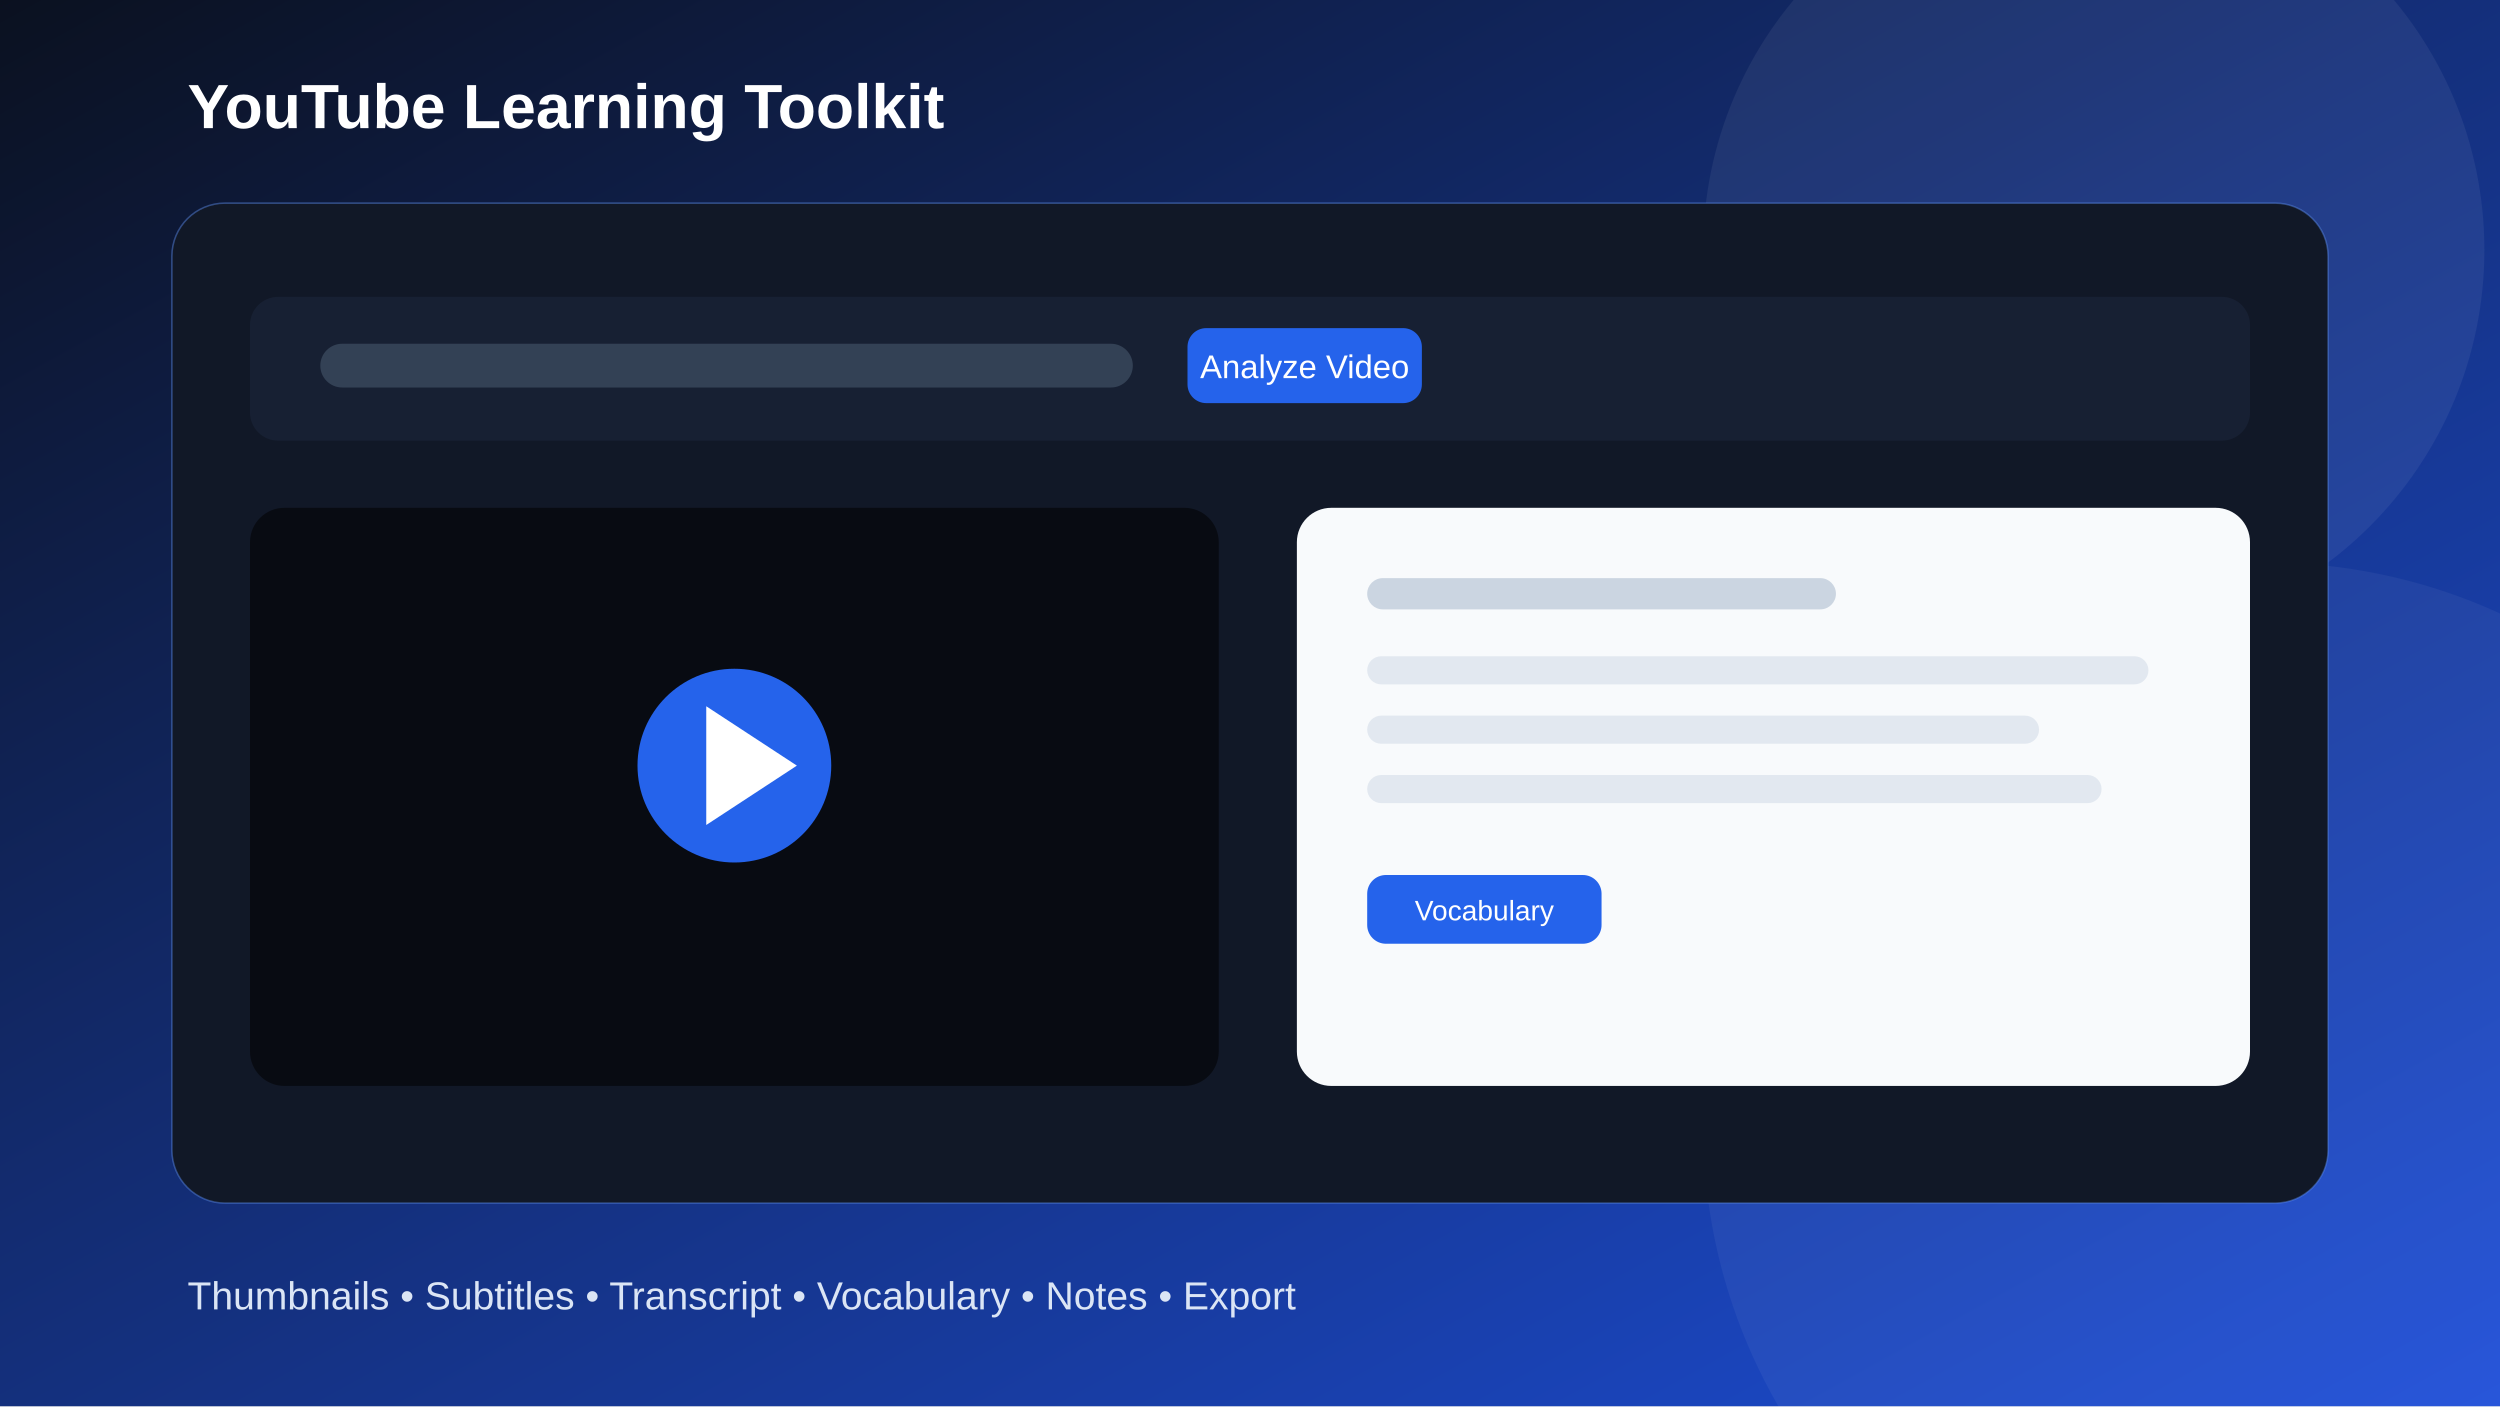
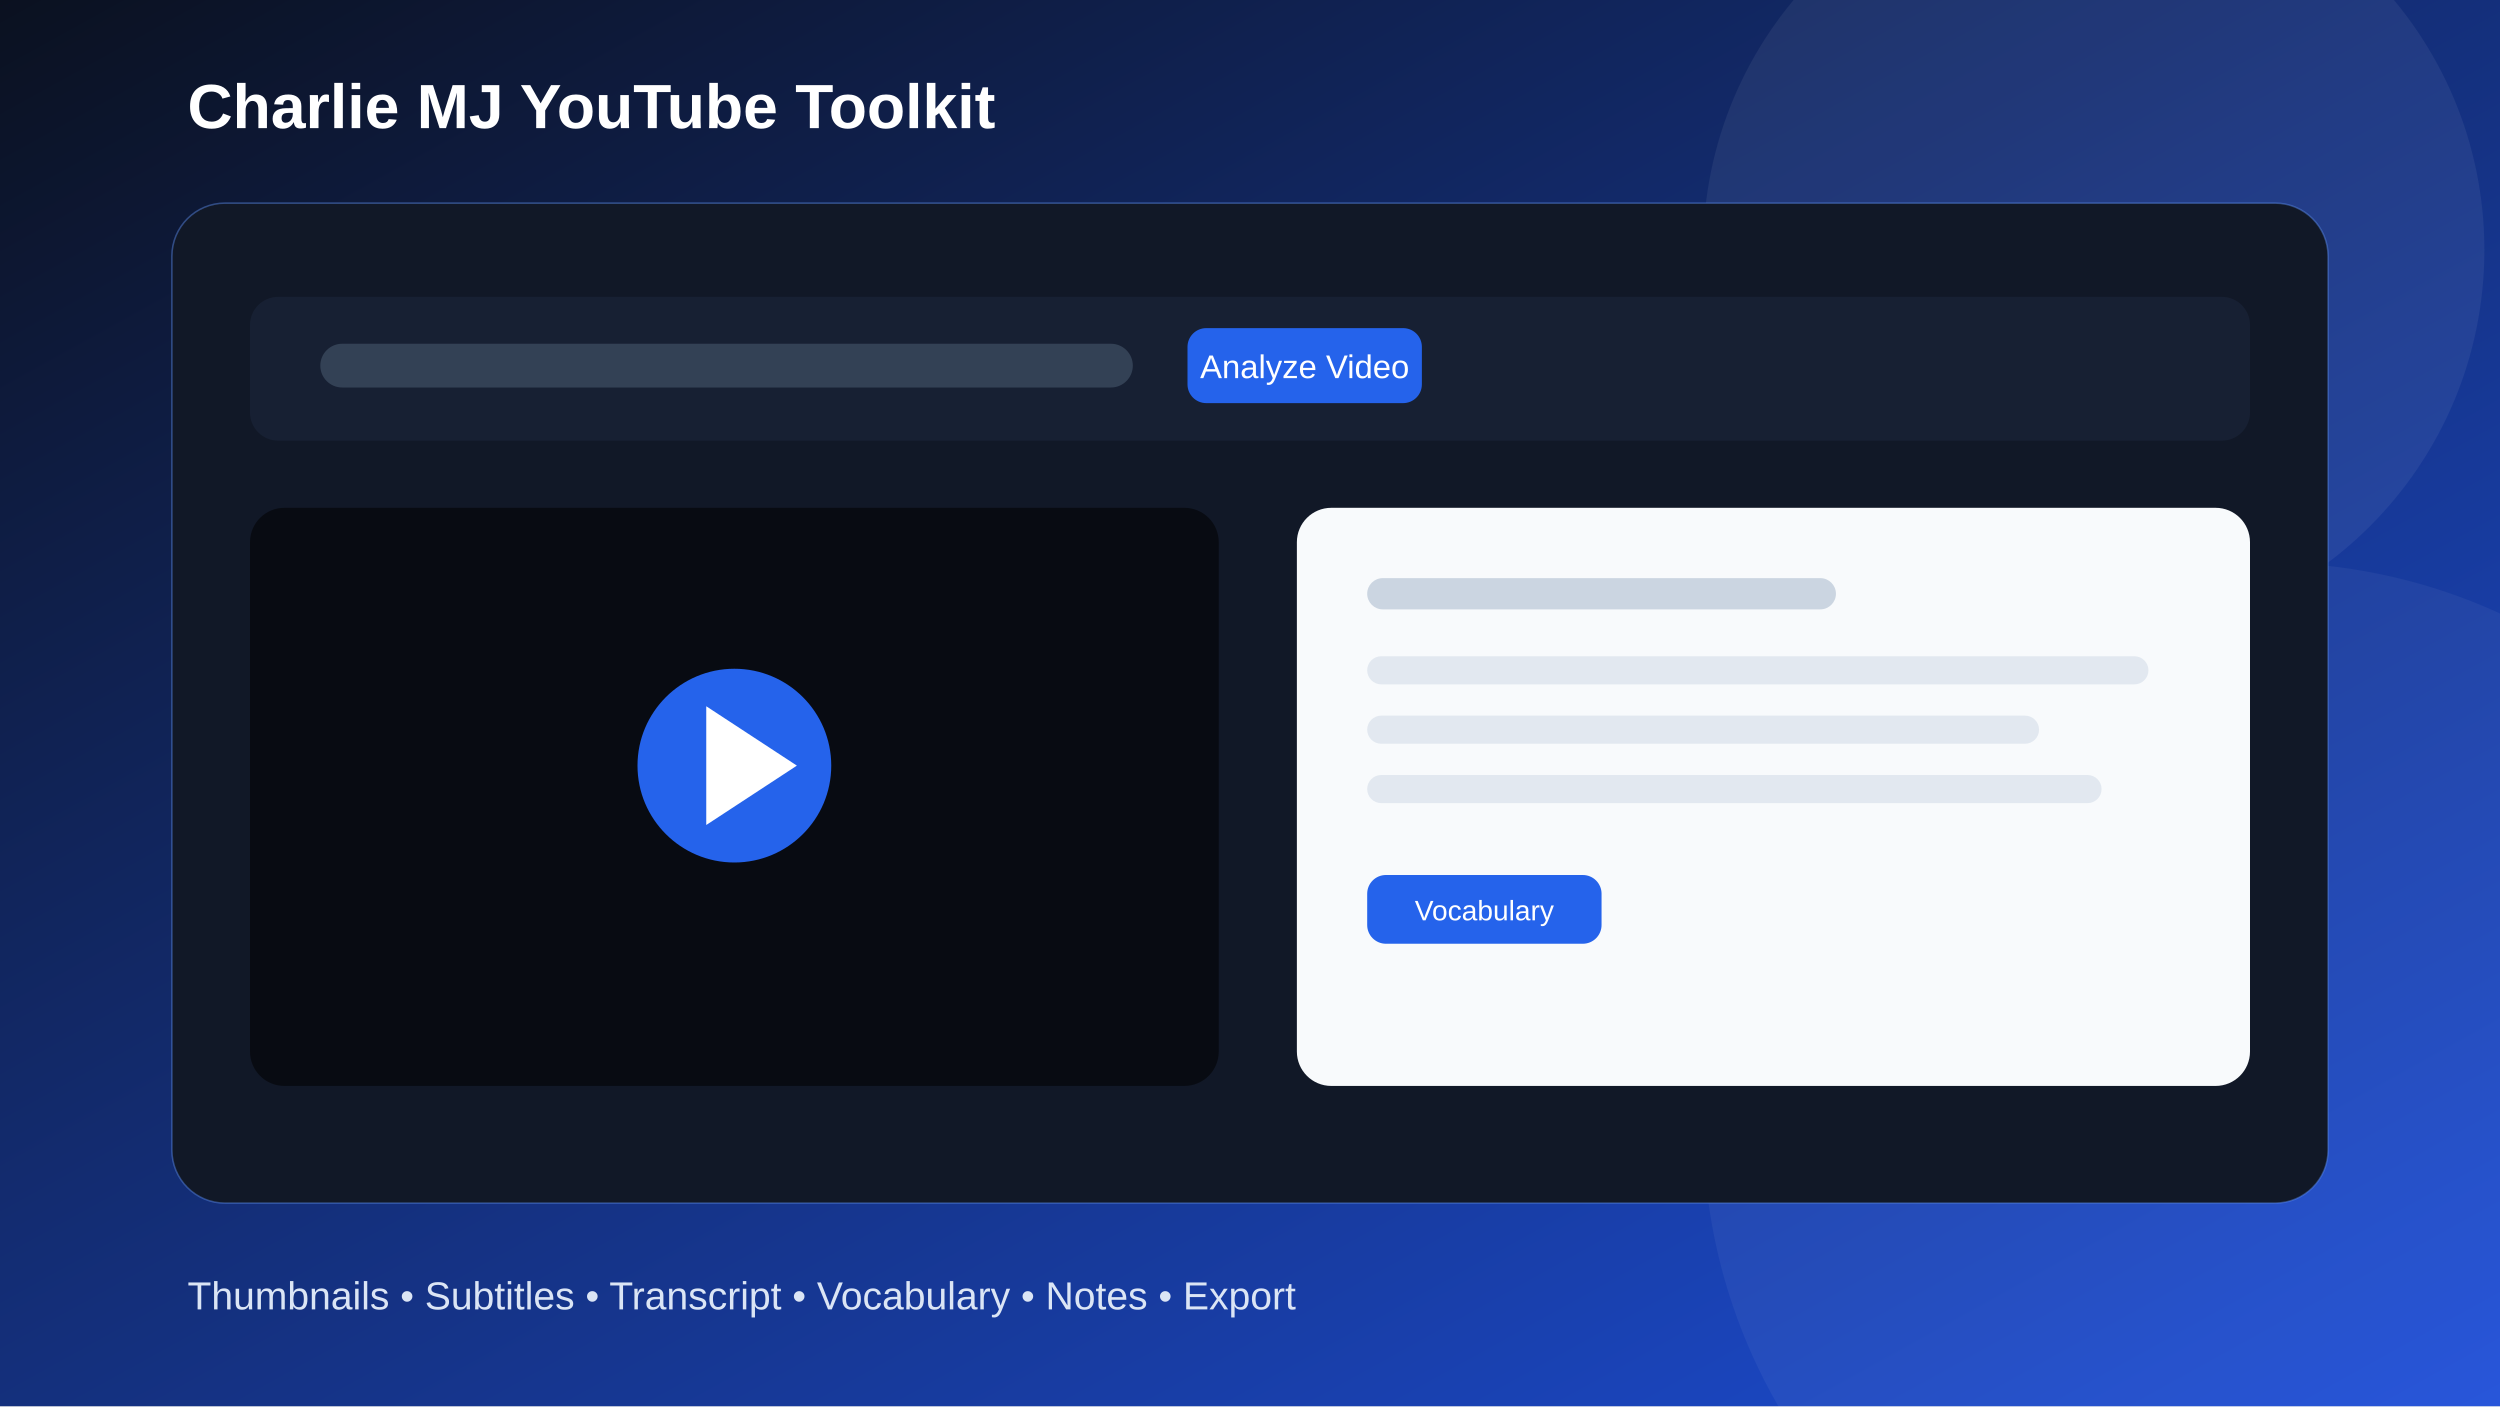
<svg xmlns="http://www.w3.org/2000/svg" viewBox="0 0 1600 900" role="img" aria-labelledby="title desc">
  <defs>
    <linearGradient id="bg" x1="0" x2="1" y1="0" y2="1">
      <stop offset="0" stop-color="#0b1120" />
      <stop offset="1" stop-color="#1d4ed8" />
    </linearGradient>
  </defs>
  <rect width="1600" height="900" fill="url(#bg)" />
  <circle cx="1340" cy="160" r="250" fill="#ffffff" opacity=".06" />
  <circle cx="1450" cy="720" r="360" fill="#ffffff" opacity=".05" />
  <rect x="110" y="130" width="1380" height="640" rx="34" fill="#111827" stroke="#5b8def" stroke-opacity=".45" />
  <rect x="160" y="190" width="1280" height="92" rx="18" fill="#172033" />
  <rect x="205" y="220" width="520" height="28" rx="14" fill="#334155" />
  <rect x="760" y="210" width="150" height="48" rx="12" fill="#2563eb" />
  <text x="835" y="242" text-anchor="middle" fill="#ffffff" font-size="21" font-family="Arial, sans-serif">Analyze Video</text>
  <rect x="160" y="325" width="620" height="370" rx="22" fill="#080b12" />
  <circle cx="470" cy="490" r="62" fill="#2563eb" />
  <polygon points="452,452 452,528 510,490" fill="#ffffff" />
  <rect x="830" y="325" width="610" height="370" rx="22" fill="#f8fafc" />
  <rect x="875" y="370" width="300" height="20" rx="10" fill="#cbd5e1" />
  <rect x="875" y="420" width="500" height="18" rx="9" fill="#e2e8f0" />
  <rect x="875" y="458" width="430" height="18" rx="9" fill="#e2e8f0" />
  <rect x="875" y="496" width="470" height="18" rx="9" fill="#e2e8f0" />
  <rect x="875" y="560" width="150" height="44" rx="12" fill="#2563eb" />
  <text x="950" y="589" text-anchor="middle" fill="#ffffff" font-size="18" font-family="Arial, sans-serif">Vocabulary</text>
  <text x="120" y="82" fill="#ffffff" font-size="40" font-weight="700" font-family="Arial, sans-serif">
-     YouTube Learning Toolkit
+     Charlie MJ YouTube Toolkit
  </text>
  <text x="120" y="838" fill="#dbe5f5" font-size="25" font-family="Arial, sans-serif">
    Thumbnails • Subtitles • Transcript • Vocabulary • Notes • Export
  </text>
</svg>
